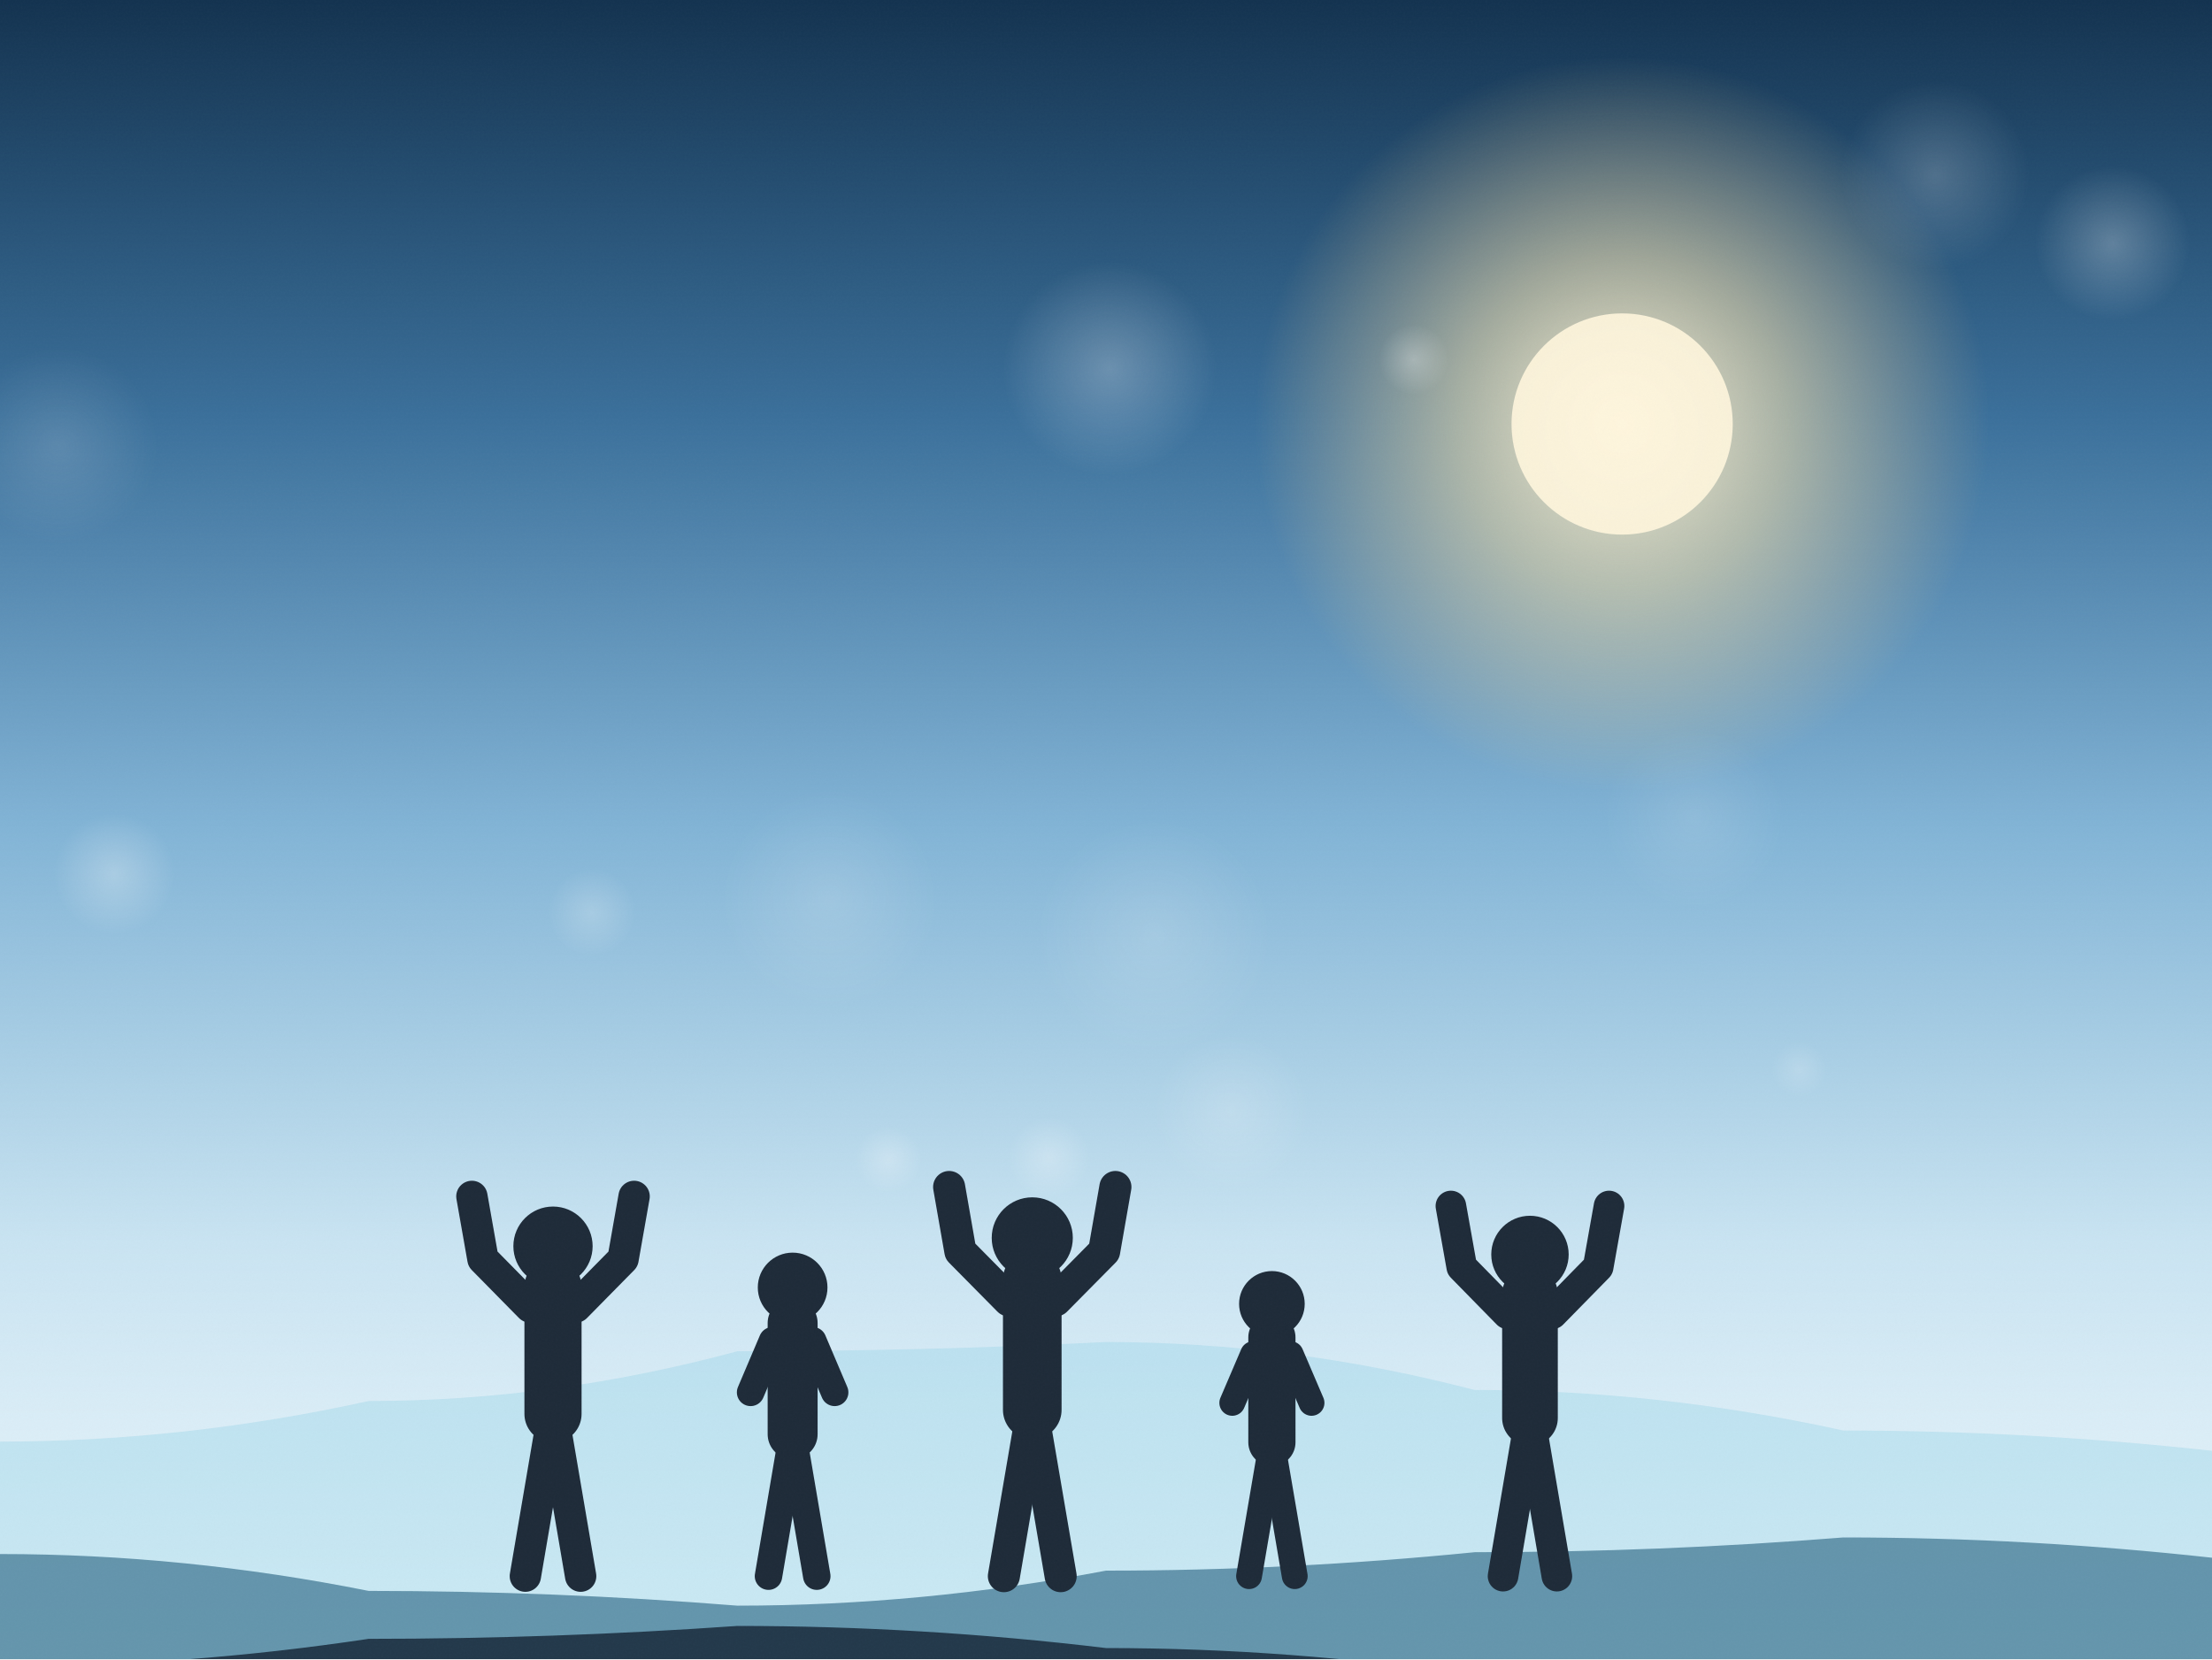
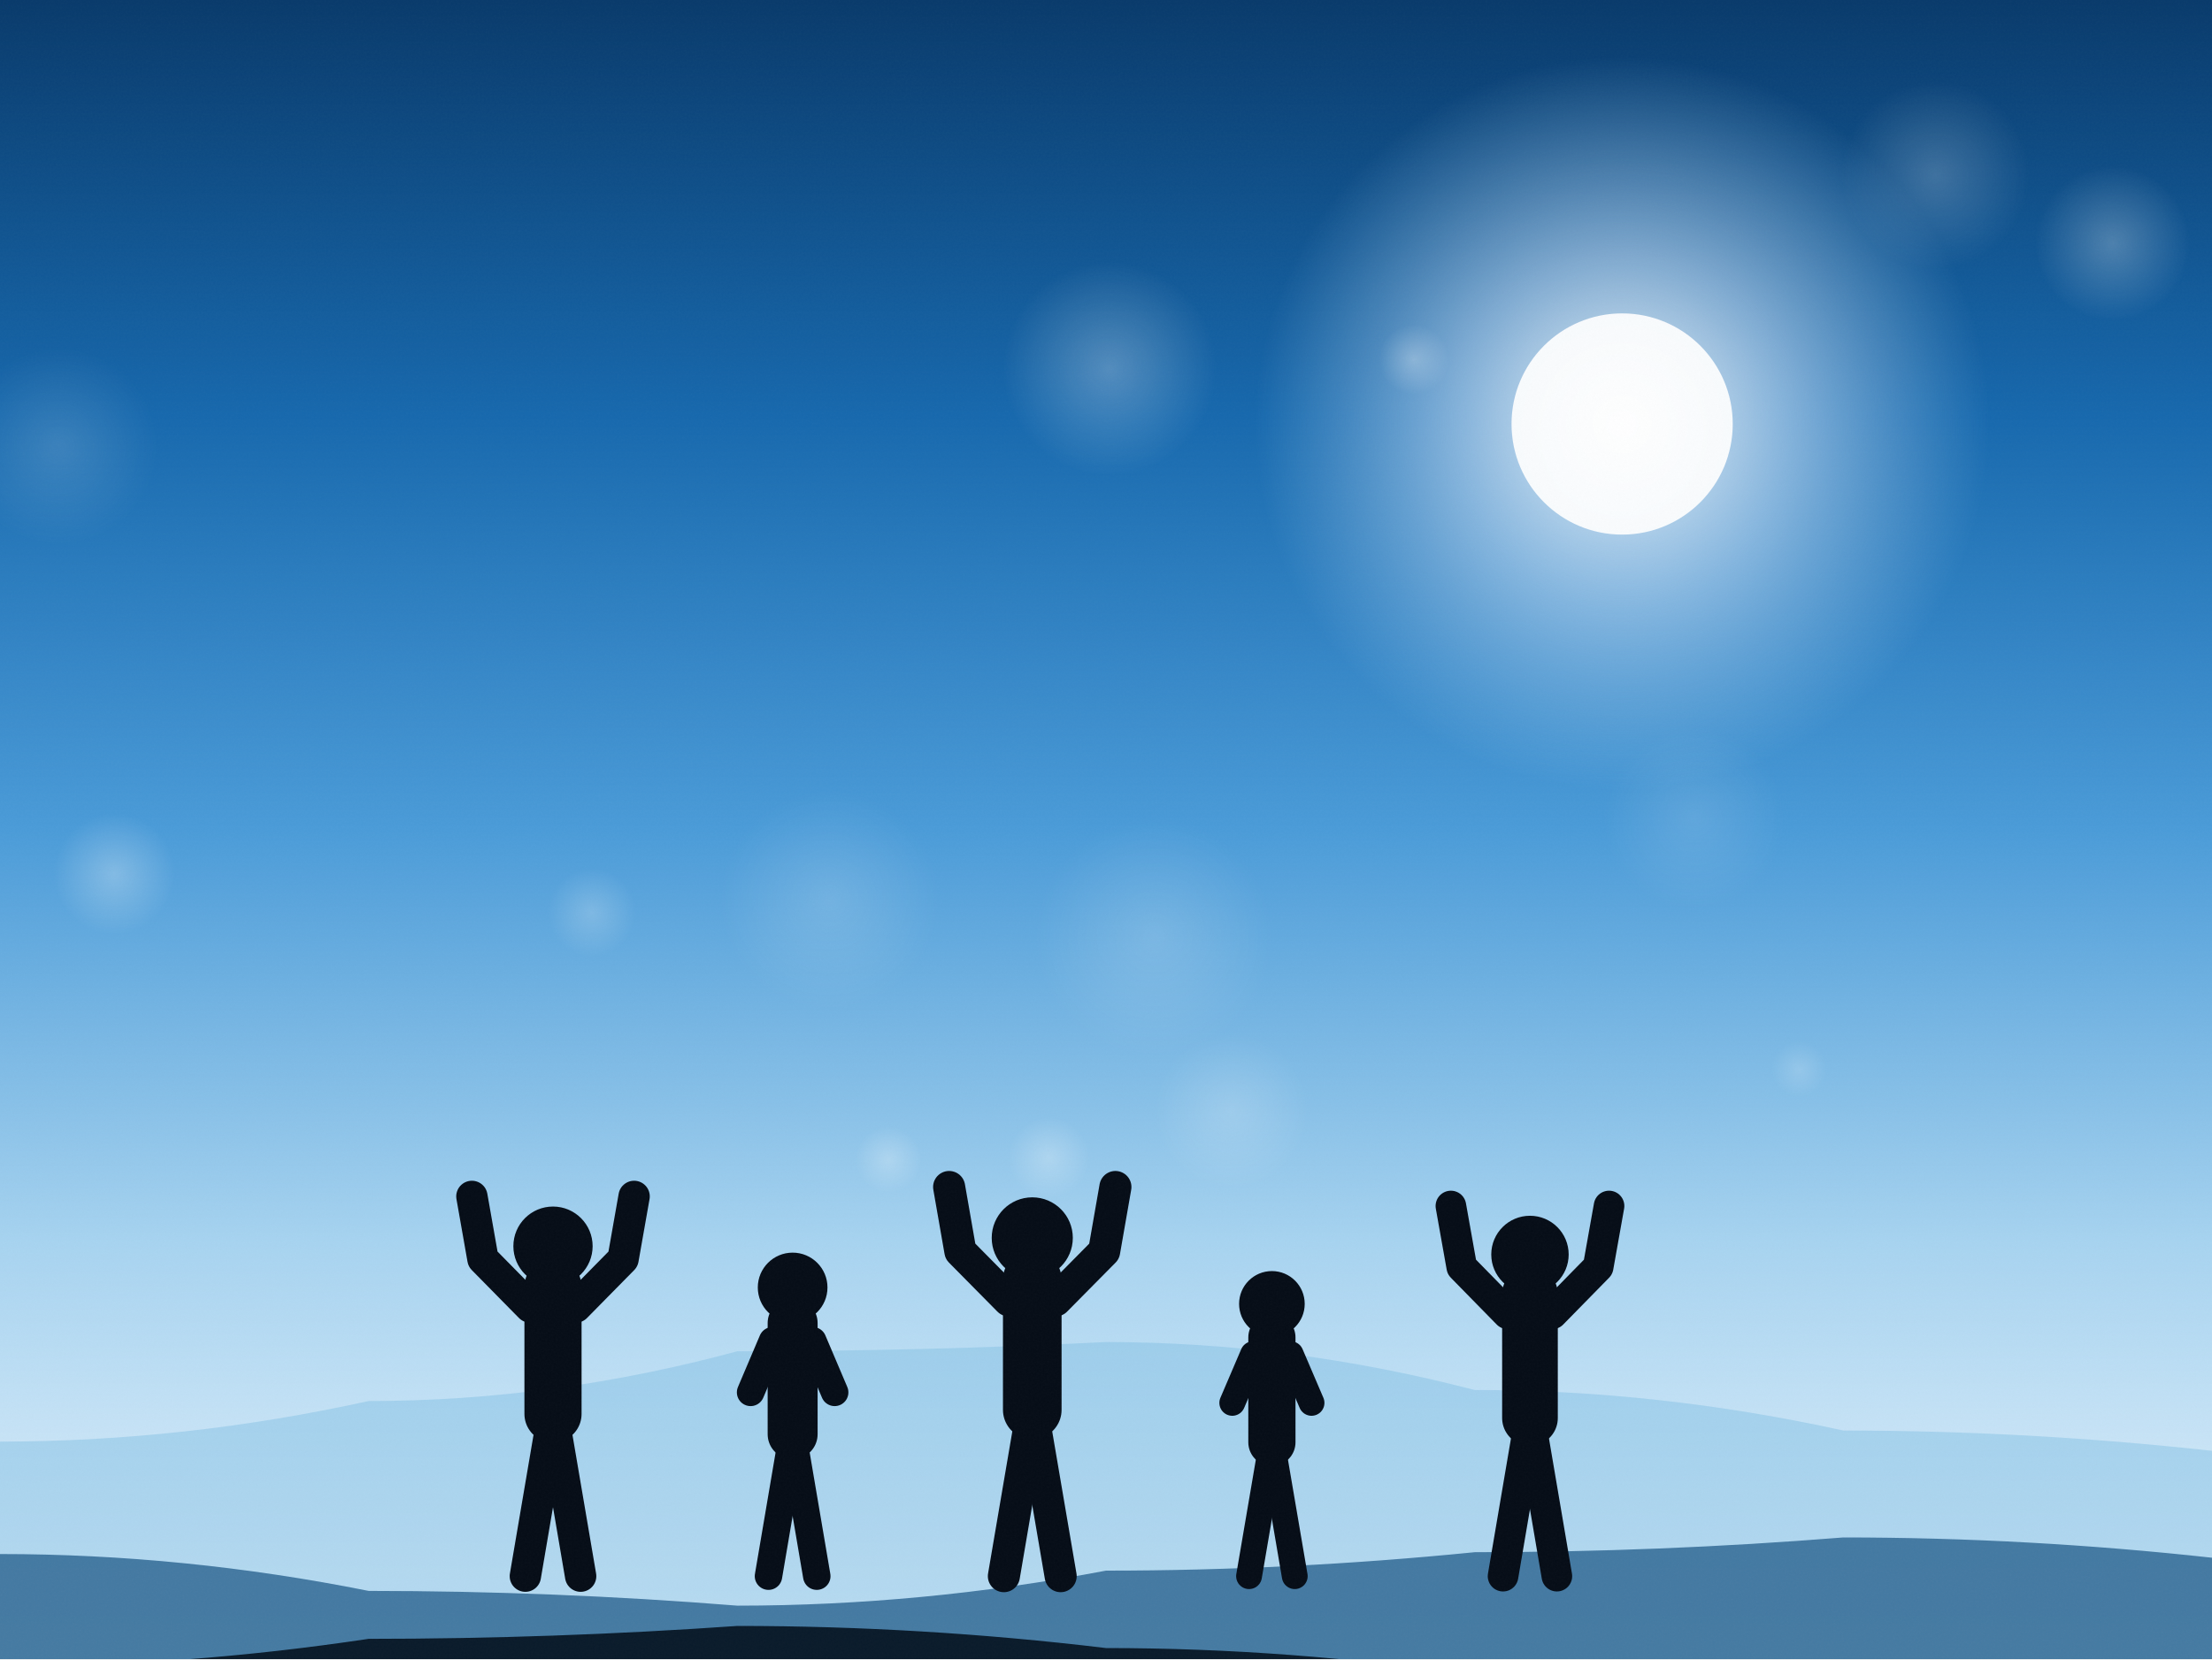
<svg xmlns="http://www.w3.org/2000/svg" viewBox="0 0 1200 900" width="1200" height="900" role="img" preserveAspectRatio="xMidYMid slice">
  <defs>
    <linearGradient id="gal07_sky" x1="0" y1="0" x2="0" y2="1">
-       <stop offset="0.00" stop-color="#12324f" />
-       <stop offset="0.25" stop-color="#3a6f9a" />
-       <stop offset="0.50" stop-color="#82b4d6" />
-       <stop offset="0.75" stop-color="#c9e4f2" />
-       <stop offset="1.00" stop-color="#f0f9fd" />
+       <stop offset="0.00" stop-color="#083a6b" />
+       <stop offset="0.25" stop-color="#1668ad" />
+       <stop offset="0.50" stop-color="#4a9bd8" />
+       <stop offset="0.75" stop-color="#a7d3f0" />
+       <stop offset="1.00" stop-color="#eaf5fd" />
    </linearGradient>
    <radialGradient id="gal07_sun">
-       <stop offset="0" stop-color="#fff8e2" stop-opacity=".95" />
-       <stop offset=".45" stop-color="#ffe6ae" stop-opacity=".55" />
-       <stop offset="1" stop-color="#ffd591" stop-opacity="0" />
+       <stop offset="0" stop-color="#ffffff" stop-opacity=".96" />
+       <stop offset=".45" stop-color="#dceeff" stop-opacity=".55" />
+       <stop offset="1" stop-color="#b9dcf7" stop-opacity="0" />
    </radialGradient>
    <radialGradient id="gal07_bok">
      <stop offset="0" stop-color="#ffffff" stop-opacity=".55" />
      <stop offset="1" stop-color="#ffffff" stop-opacity="0" />
    </radialGradient>
    <filter id="gal07_gr" x="0" y="0" width="100%" height="100%">
      <feTurbulence type="fractalNoise" baseFrequency="0.9" numOctaves="3" stitchTiles="stitch" />
      <feColorMatrix type="saturate" values="0" />
      <feComponentTransfer>
        <feFuncA type="linear" slope="0.5" />
      </feComponentTransfer>
    </filter>
    <filter id="gal07_soft" x="-20%" y="-20%" width="140%" height="140%">
      <feGaussianBlur stdDeviation="14" />
    </filter>
  </defs>
  <rect width="1200" height="900" fill="url(#gal07_sky)" />
  <circle cx="880" cy="230" r="200" fill="url(#gal07_sun)" />
-   <circle cx="880" cy="230" r="60" fill="#fff6dd" opacity=".9" />
+   <circle cx="880" cy="230" r="60" fill="#ffffff" opacity=".92" />
  <circle cx="626" cy="508" r="64" fill="url(#gal07_bok)" opacity="0.27" />
  <circle cx="919" cy="444" r="49" fill="url(#gal07_bok)" opacity="0.22" />
  <circle cx="32" cy="242" r="53" fill="url(#gal07_bok)" opacity="0.26" />
  <circle cx="602" cy="200" r="58" fill="url(#gal07_bok)" opacity="0.48" />
  <circle cx="482" cy="629" r="18" fill="url(#gal07_bok)" opacity="0.44" />
  <circle cx="1050" cy="95" r="51" fill="url(#gal07_bok)" opacity="0.36" />
  <circle cx="1146" cy="132" r="42" fill="url(#gal07_bok)" opacity="0.46" />
  <circle cx="767" cy="195" r="19" fill="url(#gal07_bok)" opacity="0.48" />
  <circle cx="569" cy="628" r="22" fill="url(#gal07_bok)" opacity="0.44" />
  <circle cx="976" cy="580" r="15" fill="url(#gal07_bok)" opacity="0.30" />
  <circle cx="62" cy="474" r="33" fill="url(#gal07_bok)" opacity="0.49" />
  <circle cx="450" cy="488" r="59" fill="url(#gal07_bok)" opacity="0.26" />
  <circle cx="668" cy="603" r="42" fill="url(#gal07_bok)" opacity="0.30" />
  <circle cx="321" cy="495" r="24" fill="url(#gal07_bok)" opacity="0.37" />
-   <path d="M0,900 L0,782 Q100,782 200,760 Q300,760 400,733 Q500,733 600,728 Q700,728 800,754 Q900,754 1000,776 Q1100,776 1200,787 L1200,900 Z" fill="#9fd6e8" opacity="0.45" />
-   <path d="M0,900 L0,843 Q100,843 200,863 Q300,863 400,871 Q500,871 600,852 Q700,852 800,842 Q900,842 1000,834 Q1100,834 1200,845 L1200,900 Z" fill="#4a7f9a" opacity="0.8" />
-   <path d="M0,900 L0,904 Q100,904 200,889 Q300,889 400,882 Q500,882 600,894 Q700,894 800,909 Q900,909 1000,911 Q1100,911 1200,901 L1200,900 Z" fill="#22384a" opacity="1" />
-   <g fill="#1d2a38" stroke="#1d2a38" opacity="1.0" stroke-linecap="round" stroke-linejoin="round">
+   <path d="M0,900 L0,782 Q100,782 200,760 Q300,760 400,733 Q500,733 600,728 Q700,728 800,754 Q900,754 1000,776 Q1100,776 1200,787 L1200,900 Z" fill="#7fbde3" opacity="0.45" />
+   <path d="M0,900 L0,843 Q100,843 200,863 Q300,863 400,871 Q500,871 600,852 Q700,852 800,842 Q900,842 1000,834 Q1100,834 1200,845 L1200,900 Z" fill="#28618f" opacity="0.8" />
+   <path d="M0,900 L0,904 Q100,904 200,889 Q300,889 400,882 Q500,882 600,894 Q700,894 800,909 Q900,909 1000,911 Q1100,911 1200,901 L1200,900 Z" fill="#091a2a" opacity="1" />
+   <g fill="#050c16" stroke="#050c16" opacity="1.0" stroke-linecap="round" stroke-linejoin="round">
    <circle cx="300.0" cy="676.0" r="21.0" />
    <line x1="300.0" y1="698.0" x2="300.0" y2="767.0" stroke-width="31.0" />
    <path d="M287.6,709.0 L262.0,683.0 L256.0,649.0" fill="none" stroke-width="17.0" />
    <path d="M312.4,709.0 L338.0,683.0 L344.0,649.0" fill="none" stroke-width="17.0" />
    <line x1="300.0" y1="767.0" x2="285.0" y2="855.0" stroke-width="17.0" />
    <line x1="300.0" y1="767.0" x2="315.0" y2="855.0" stroke-width="17.0" />
  </g>
-   <g fill="#1d2a38" stroke="#1d2a38" opacity="1.0" stroke-linecap="round" stroke-linejoin="round">
+   <g fill="#050c16" stroke="#050c16" opacity="1.0" stroke-linecap="round" stroke-linejoin="round">
    <circle cx="430.0" cy="698.4" r="18.4" />
    <line x1="430.0" y1="717.7" x2="430.0" y2="778.0" stroke-width="27.1" />
    <path d="M419.1,727.3 L407.2,755.3" fill="none" stroke-width="14.9" />
    <path d="M440.9,727.3 L452.8,755.3" fill="none" stroke-width="14.9" />
    <line x1="430.0" y1="778.0" x2="416.9" y2="855.0" stroke-width="14.9" />
    <line x1="430.0" y1="778.0" x2="443.1" y2="855.0" stroke-width="14.9" />
  </g>
-   <g fill="#1d2a38" stroke="#1d2a38" opacity="1.0" stroke-linecap="round" stroke-linejoin="round">
+   <g fill="#050c16" stroke="#050c16" opacity="1.0" stroke-linecap="round" stroke-linejoin="round">
    <circle cx="560.0" cy="671.5" r="21.5" />
    <line x1="560.0" y1="694.1" x2="560.0" y2="764.8" stroke-width="31.8" />
    <path d="M547.3,705.4 L521.0,678.8 L514.9,643.9" fill="none" stroke-width="17.4" />
    <path d="M572.7,705.4 L599.0,678.8 L605.1,643.9" fill="none" stroke-width="17.4" />
    <line x1="560.0" y1="764.8" x2="544.6" y2="855.0" stroke-width="17.4" />
    <line x1="560.0" y1="764.8" x2="575.4" y2="855.0" stroke-width="17.4" />
  </g>
-   <g fill="#1d2a38" stroke="#1d2a38" opacity="1.0" stroke-linecap="round" stroke-linejoin="round">
+   <g fill="#050c16" stroke="#050c16" opacity="1.0" stroke-linecap="round" stroke-linejoin="round">
    <circle cx="690.0" cy="707.3" r="17.3" />
    <line x1="690.0" y1="725.5" x2="690.0" y2="782.4" stroke-width="25.6" />
    <path d="M679.8,734.6 L668.5,761.0" fill="none" stroke-width="14.0" />
    <path d="M700.2,734.6 L711.5,761.0" fill="none" stroke-width="14.0" />
    <line x1="690.0" y1="782.4" x2="677.6" y2="855.0" stroke-width="14.0" />
    <line x1="690.0" y1="782.4" x2="702.4" y2="855.0" stroke-width="14.0" />
  </g>
-   <g fill="#1d2a38" stroke="#1d2a38" opacity="1.0" stroke-linecap="round" stroke-linejoin="round">
+   <g fill="#050c16" stroke="#050c16" opacity="1.0" stroke-linecap="round" stroke-linejoin="round">
    <circle cx="830.0" cy="680.5" r="20.5" />
    <line x1="830.0" y1="702.0" x2="830.0" y2="769.2" stroke-width="30.2" />
    <path d="M817.9,712.7 L793.0,687.3 L787.1,654.2" fill="none" stroke-width="16.6" />
    <path d="M842.1,712.7 L867.0,687.3 L872.9,654.2" fill="none" stroke-width="16.6" />
    <line x1="830.0" y1="769.2" x2="815.4" y2="855.0" stroke-width="16.6" />
    <line x1="830.0" y1="769.2" x2="844.6" y2="855.0" stroke-width="16.6" />
  </g>
  <rect width="1200" height="900" filter="url(#gal07_gr)" opacity="0.055" />
</svg>
